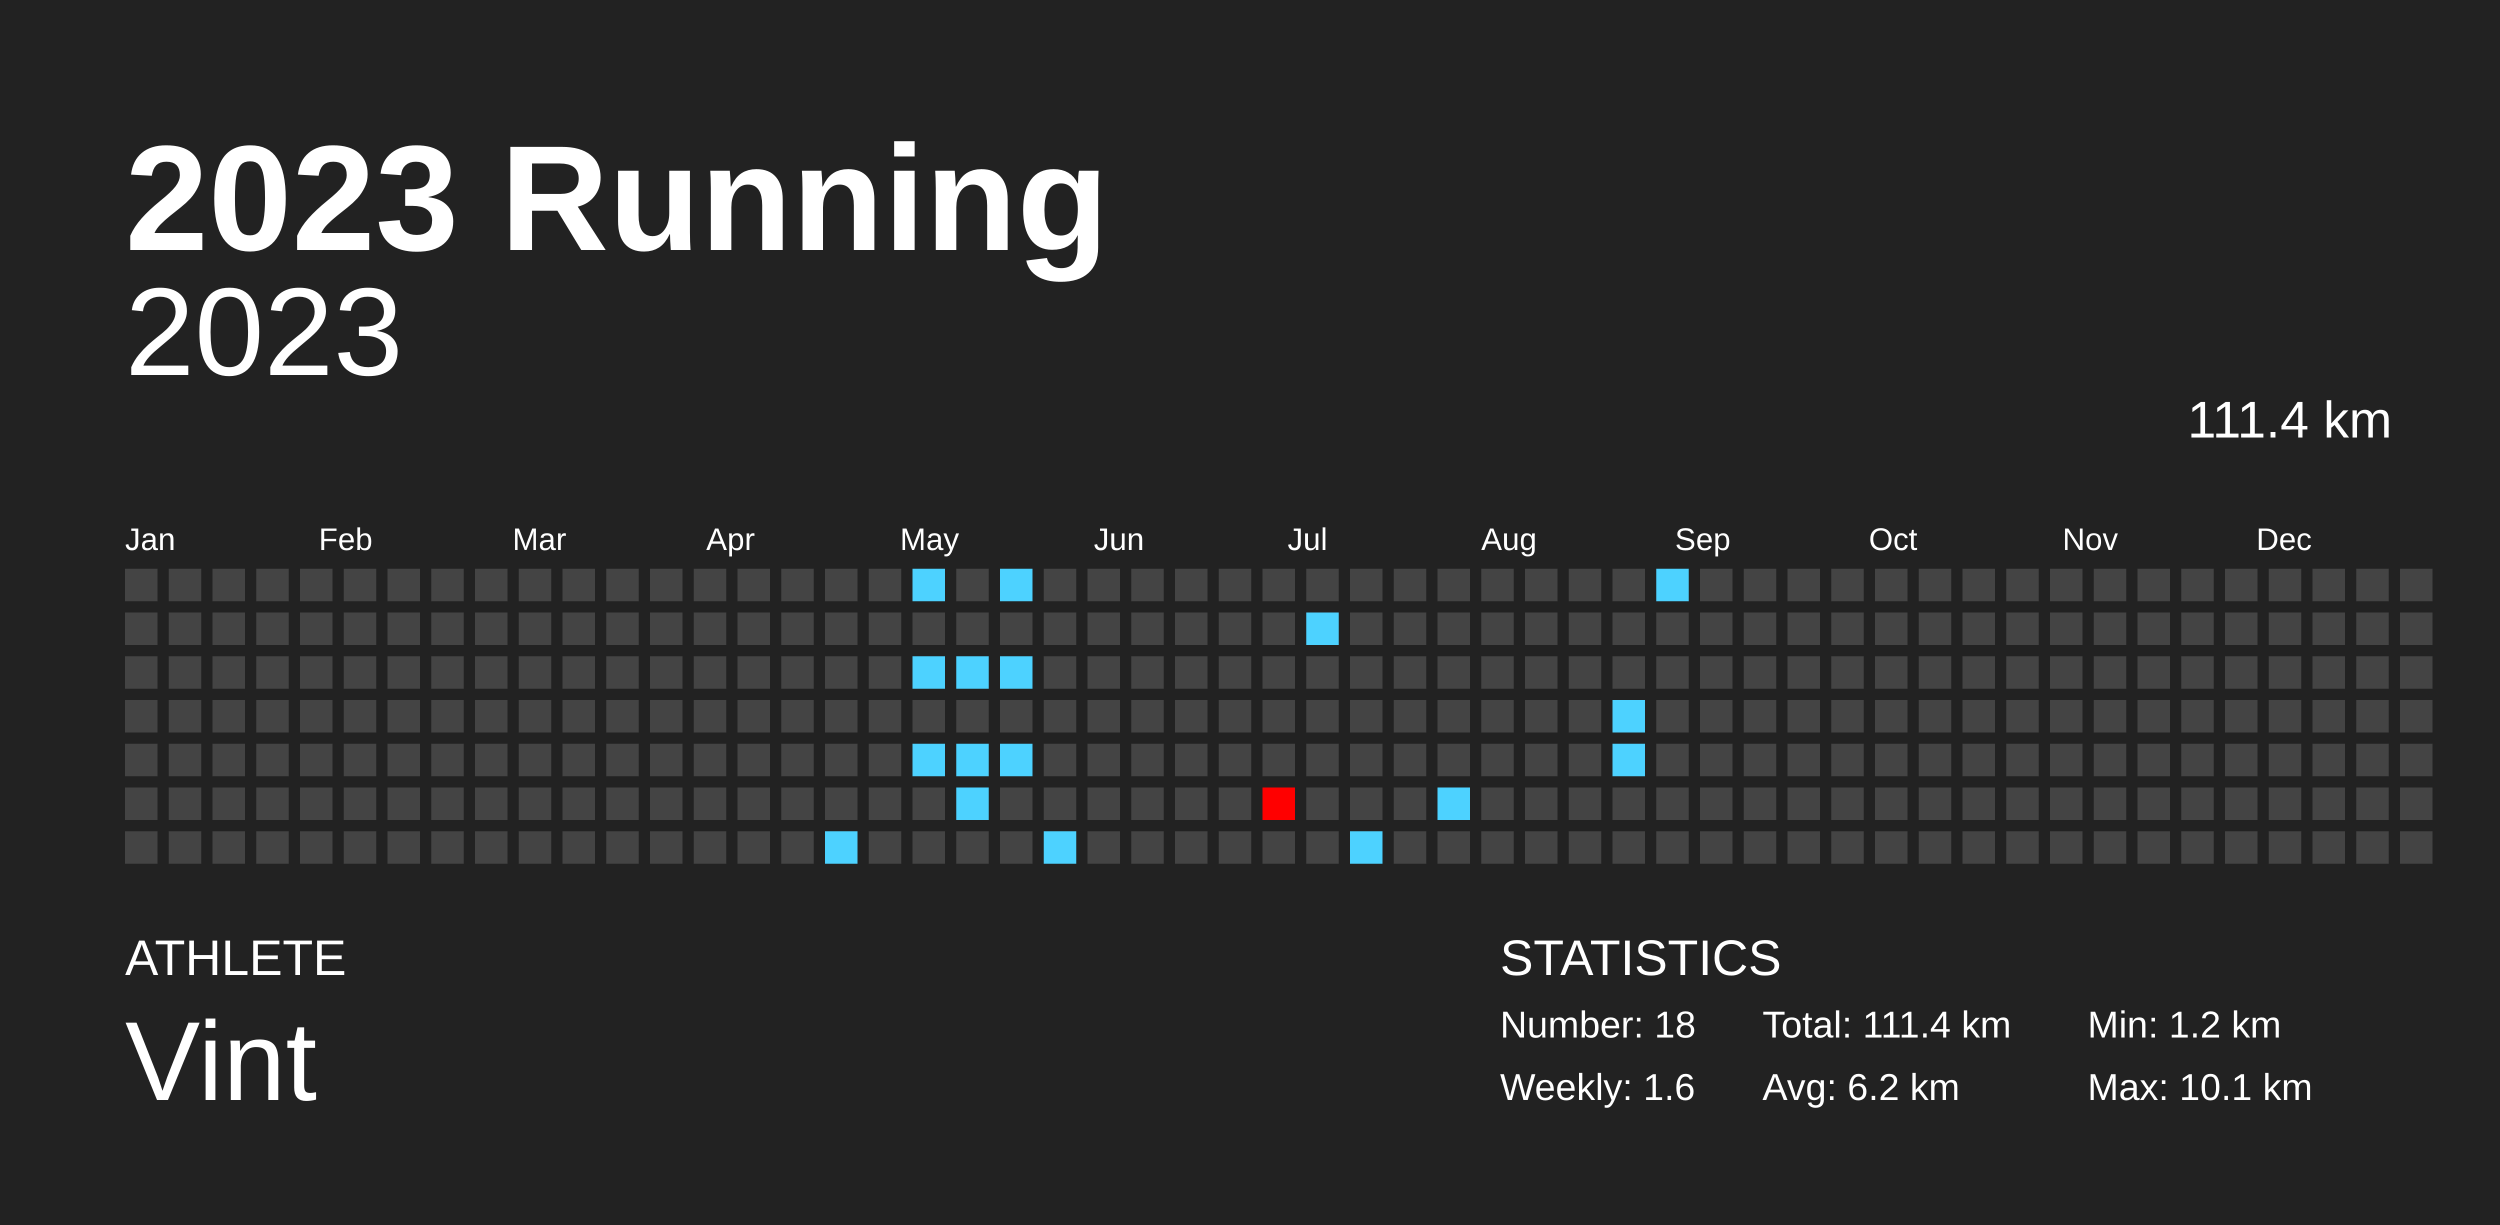
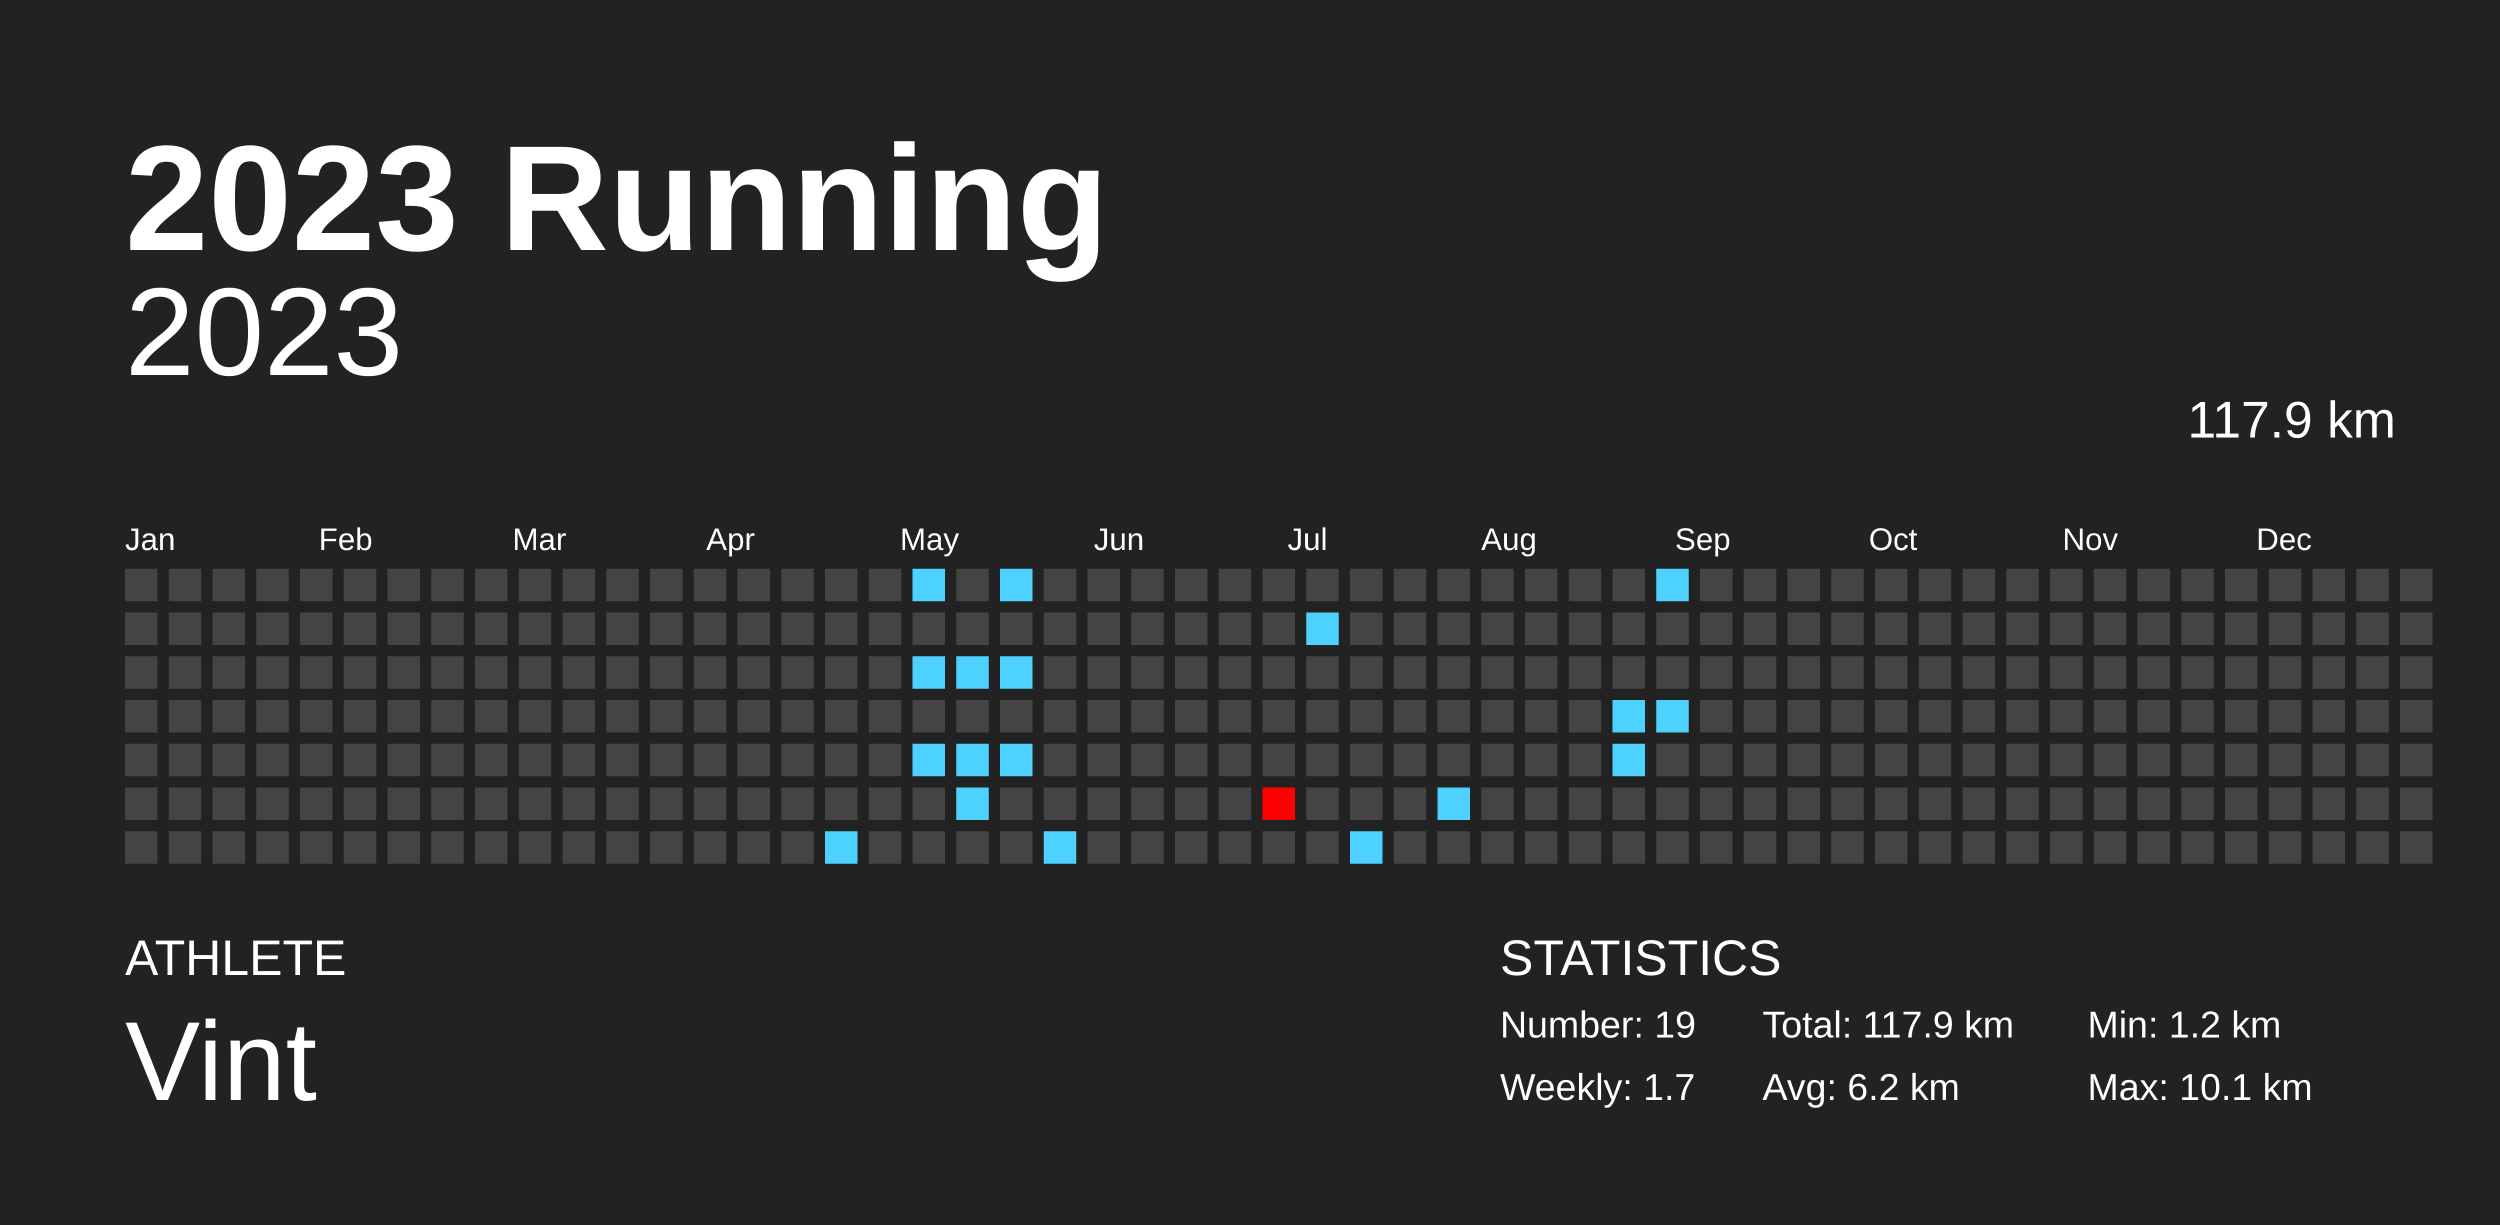
<svg xmlns="http://www.w3.org/2000/svg" baseProfile="full" height="98mm" version="1.1" viewBox="0,0,200,98" width="200mm">
  <defs />
  <rect fill="#222222" height="98" width="200" x="0" y="0" />
  <text fill="#FFFFFF" style="font-size:12px; font-family:Arial; font-weight:bold;" x="10" y="20">2023 Running</text>
  <text fill="#FFFFFF" style="font-size:4px; font-family:Arial" x="10" y="78">ATHLETE</text>
  <text fill="#FFFFFF" style="font-size:9px; font-family:Arial" x="10" y="88">Vint</text>
  <text fill="#FFFFFF" style="font-size:4px; font-family:Arial" x="120" y="78">STATISTICS</text>
-   <text fill="#FFFFFF" style="font-size:3px; font-family:Arial" x="120" y="83">Number: 18</text>
-   <text fill="#FFFFFF" style="font-size:3px; font-family:Arial" x="120" y="88">Weekly: 1.6</text>
-   <text fill="#FFFFFF" style="font-size:3px; font-family:Arial" x="141" y="83">Total: 111.4 km</text>
+   <text fill="#FFFFFF" style="font-size:3px; font-family:Arial" x="120" y="83">Number: 19</text>
+   <text fill="#FFFFFF" style="font-size:3px; font-family:Arial" x="120" y="88">Weekly: 1.7</text>
+   <text fill="#FFFFFF" style="font-size:3px; font-family:Arial" x="141" y="83">Total: 117.9 km</text>
  <text fill="#FFFFFF" style="font-size:3px; font-family:Arial" x="141" y="88">Avg: 6.2 km</text>
  <text fill="#FFFFFF" style="font-size:3px; font-family:Arial" x="167" y="83">Min: 1.2 km</text>
  <text fill="#FFFFFF" style="font-size:3px; font-family:Arial" x="167" y="88">Max: 10.1 km</text>
  <text alignment-baseline="hanging" fill="#FFFFFF" style="font-size:10.0px; font-family:Arial;" x="10" y="30">2023</text>
-   <text alignment-baseline="hanging" fill="#FFFFFF" style="font-size:4.125px; font-family:Arial;" x="175" y="35">111.4 km</text>
+   <text alignment-baseline="hanging" fill="#FFFFFF" style="font-size:4.125px; font-family:Arial;" x="175" y="35">117.9 km</text>
  <text fill="#FFFFFF" style="font-size:2.5px; font-family:Arial" x="10.0" y="44">Jan</text>
  <text fill="#FFFFFF" style="font-size:2.5px; font-family:Arial" x="25.5" y="44">Feb</text>
  <text fill="#FFFFFF" style="font-size:2.5px; font-family:Arial" x="41.0" y="44">Mar</text>
  <text fill="#FFFFFF" style="font-size:2.5px; font-family:Arial" x="56.5" y="44">Apr</text>
  <text fill="#FFFFFF" style="font-size:2.5px; font-family:Arial" x="72.0" y="44">May</text>
  <text fill="#FFFFFF" style="font-size:2.5px; font-family:Arial" x="87.5" y="44">Jun</text>
  <text fill="#FFFFFF" style="font-size:2.5px; font-family:Arial" x="103.0" y="44">Jul</text>
  <text fill="#FFFFFF" style="font-size:2.5px; font-family:Arial" x="118.5" y="44">Aug</text>
  <text fill="#FFFFFF" style="font-size:2.5px; font-family:Arial" x="134.0" y="44">Sep</text>
  <text fill="#FFFFFF" style="font-size:2.5px; font-family:Arial" x="149.5" y="44">Oct</text>
  <text fill="#FFFFFF" style="font-size:2.5px; font-family:Arial" x="165.0" y="44">Nov</text>
  <text fill="#FFFFFF" style="font-size:2.5px; font-family:Arial" x="180.5" y="44">Dec</text>
  <rect fill="#444444" height="2.6" width="2.6" x="10.0" y="45.5" />
  <rect fill="#444444" height="2.6" width="2.6" x="10.0" y="49.0" />
  <rect fill="#444444" height="2.6" width="2.6" x="10.0" y="52.5" />
  <rect fill="#444444" height="2.6" width="2.6" x="10.0" y="56.0" />
  <rect fill="#444444" height="2.6" width="2.6" x="10.0" y="59.5" />
  <rect fill="#444444" height="2.6" width="2.6" x="10.0" y="63.0" />
  <rect fill="#444444" height="2.6" width="2.6" x="10.0" y="66.5" />
  <rect fill="#444444" height="2.6" width="2.6" x="13.5" y="45.5" />
  <rect fill="#444444" height="2.6" width="2.6" x="13.5" y="49.0" />
  <rect fill="#444444" height="2.6" width="2.6" x="13.5" y="52.5" />
  <rect fill="#444444" height="2.6" width="2.6" x="13.5" y="56.0" />
  <rect fill="#444444" height="2.6" width="2.6" x="13.5" y="59.5" />
  <rect fill="#444444" height="2.6" width="2.6" x="13.5" y="63.0" />
  <rect fill="#444444" height="2.6" width="2.6" x="13.5" y="66.5" />
  <rect fill="#444444" height="2.6" width="2.6" x="17.0" y="45.5" />
  <rect fill="#444444" height="2.6" width="2.6" x="17.0" y="49.0" />
  <rect fill="#444444" height="2.6" width="2.6" x="17.0" y="52.5" />
  <rect fill="#444444" height="2.6" width="2.6" x="17.0" y="56.0" />
  <rect fill="#444444" height="2.6" width="2.6" x="17.0" y="59.5" />
  <rect fill="#444444" height="2.6" width="2.6" x="17.0" y="63.0" />
  <rect fill="#444444" height="2.6" width="2.6" x="17.0" y="66.5" />
  <rect fill="#444444" height="2.6" width="2.6" x="20.5" y="45.5" />
  <rect fill="#444444" height="2.6" width="2.6" x="20.5" y="49.0" />
  <rect fill="#444444" height="2.6" width="2.6" x="20.5" y="52.5" />
  <rect fill="#444444" height="2.6" width="2.6" x="20.5" y="56.0" />
  <rect fill="#444444" height="2.6" width="2.6" x="20.5" y="59.5" />
  <rect fill="#444444" height="2.6" width="2.6" x="20.5" y="63.0" />
  <rect fill="#444444" height="2.6" width="2.6" x="20.5" y="66.5" />
  <rect fill="#444444" height="2.6" width="2.6" x="24.0" y="45.5" />
  <rect fill="#444444" height="2.6" width="2.6" x="24.0" y="49.0" />
  <rect fill="#444444" height="2.6" width="2.6" x="24.0" y="52.5" />
  <rect fill="#444444" height="2.6" width="2.6" x="24.0" y="56.0" />
  <rect fill="#444444" height="2.6" width="2.6" x="24.0" y="59.5" />
  <rect fill="#444444" height="2.6" width="2.6" x="24.0" y="63.0" />
  <rect fill="#444444" height="2.6" width="2.6" x="24.0" y="66.5" />
  <rect fill="#444444" height="2.6" width="2.6" x="27.5" y="45.5" />
  <rect fill="#444444" height="2.6" width="2.6" x="27.5" y="49.0" />
  <rect fill="#444444" height="2.6" width="2.6" x="27.5" y="52.5" />
  <rect fill="#444444" height="2.6" width="2.6" x="27.5" y="56.0" />
  <rect fill="#444444" height="2.6" width="2.6" x="27.5" y="59.5" />
  <rect fill="#444444" height="2.6" width="2.6" x="27.5" y="63.0" />
  <rect fill="#444444" height="2.6" width="2.6" x="27.5" y="66.5" />
  <rect fill="#444444" height="2.6" width="2.6" x="31.0" y="45.5" />
  <rect fill="#444444" height="2.6" width="2.6" x="31.0" y="49.0" />
  <rect fill="#444444" height="2.6" width="2.6" x="31.0" y="52.5" />
  <rect fill="#444444" height="2.6" width="2.6" x="31.0" y="56.0" />
  <rect fill="#444444" height="2.6" width="2.6" x="31.0" y="59.5" />
  <rect fill="#444444" height="2.6" width="2.6" x="31.0" y="63.0" />
  <rect fill="#444444" height="2.6" width="2.6" x="31.0" y="66.5" />
  <rect fill="#444444" height="2.6" width="2.6" x="34.5" y="45.5" />
  <rect fill="#444444" height="2.6" width="2.6" x="34.5" y="49.0" />
  <rect fill="#444444" height="2.6" width="2.6" x="34.5" y="52.5" />
  <rect fill="#444444" height="2.6" width="2.6" x="34.5" y="56.0" />
  <rect fill="#444444" height="2.6" width="2.6" x="34.5" y="59.5" />
  <rect fill="#444444" height="2.6" width="2.6" x="34.5" y="63.0" />
  <rect fill="#444444" height="2.6" width="2.6" x="34.5" y="66.5" />
  <rect fill="#444444" height="2.6" width="2.6" x="38.0" y="45.5" />
  <rect fill="#444444" height="2.6" width="2.6" x="38.0" y="49.0" />
  <rect fill="#444444" height="2.6" width="2.6" x="38.0" y="52.5" />
  <rect fill="#444444" height="2.6" width="2.6" x="38.0" y="56.0" />
  <rect fill="#444444" height="2.6" width="2.6" x="38.0" y="59.5" />
  <rect fill="#444444" height="2.6" width="2.6" x="38.0" y="63.0" />
  <rect fill="#444444" height="2.6" width="2.6" x="38.0" y="66.5" />
  <rect fill="#444444" height="2.6" width="2.6" x="41.5" y="45.5" />
  <rect fill="#444444" height="2.6" width="2.6" x="41.5" y="49.0" />
  <rect fill="#444444" height="2.6" width="2.6" x="41.5" y="52.5" />
  <rect fill="#444444" height="2.6" width="2.6" x="41.5" y="56.0" />
  <rect fill="#444444" height="2.6" width="2.6" x="41.5" y="59.5" />
  <rect fill="#444444" height="2.6" width="2.6" x="41.5" y="63.0" />
  <rect fill="#444444" height="2.6" width="2.6" x="41.5" y="66.5" />
  <rect fill="#444444" height="2.6" width="2.6" x="45.0" y="45.5" />
  <rect fill="#444444" height="2.6" width="2.6" x="45.0" y="49.0" />
  <rect fill="#444444" height="2.6" width="2.6" x="45.0" y="52.5" />
  <rect fill="#444444" height="2.6" width="2.6" x="45.0" y="56.0" />
  <rect fill="#444444" height="2.6" width="2.6" x="45.0" y="59.5" />
  <rect fill="#444444" height="2.6" width="2.6" x="45.0" y="63.0" />
  <rect fill="#444444" height="2.6" width="2.6" x="45.0" y="66.5" />
  <rect fill="#444444" height="2.6" width="2.6" x="48.5" y="45.5" />
  <rect fill="#444444" height="2.6" width="2.6" x="48.5" y="49.0" />
  <rect fill="#444444" height="2.6" width="2.6" x="48.5" y="52.5" />
  <rect fill="#444444" height="2.6" width="2.6" x="48.5" y="56.0" />
  <rect fill="#444444" height="2.6" width="2.6" x="48.5" y="59.5" />
  <rect fill="#444444" height="2.6" width="2.6" x="48.5" y="63.0" />
  <rect fill="#444444" height="2.6" width="2.6" x="48.5" y="66.5" />
  <rect fill="#444444" height="2.6" width="2.6" x="52.0" y="45.5" />
  <rect fill="#444444" height="2.6" width="2.6" x="52.0" y="49.0" />
  <rect fill="#444444" height="2.6" width="2.6" x="52.0" y="52.5" />
  <rect fill="#444444" height="2.6" width="2.6" x="52.0" y="56.0" />
  <rect fill="#444444" height="2.6" width="2.6" x="52.0" y="59.5" />
  <rect fill="#444444" height="2.6" width="2.6" x="52.0" y="63.0" />
  <rect fill="#444444" height="2.6" width="2.6" x="52.0" y="66.5" />
  <rect fill="#444444" height="2.6" width="2.6" x="55.5" y="45.5" />
  <rect fill="#444444" height="2.6" width="2.6" x="55.5" y="49.0" />
  <rect fill="#444444" height="2.6" width="2.6" x="55.5" y="52.5" />
  <rect fill="#444444" height="2.6" width="2.6" x="55.5" y="56.0" />
  <rect fill="#444444" height="2.6" width="2.6" x="55.5" y="59.5" />
  <rect fill="#444444" height="2.6" width="2.6" x="55.5" y="63.0" />
  <rect fill="#444444" height="2.6" width="2.6" x="55.5" y="66.5" />
  <rect fill="#444444" height="2.6" width="2.6" x="59.0" y="45.5" />
  <rect fill="#444444" height="2.6" width="2.6" x="59.0" y="49.0" />
  <rect fill="#444444" height="2.6" width="2.6" x="59.0" y="52.5" />
  <rect fill="#444444" height="2.6" width="2.6" x="59.0" y="56.0" />
  <rect fill="#444444" height="2.6" width="2.6" x="59.0" y="59.5" />
  <rect fill="#444444" height="2.6" width="2.6" x="59.0" y="63.0" />
  <rect fill="#444444" height="2.6" width="2.6" x="59.0" y="66.5" />
  <rect fill="#444444" height="2.6" width="2.6" x="62.5" y="45.5" />
  <rect fill="#444444" height="2.6" width="2.6" x="62.5" y="49.0" />
  <rect fill="#444444" height="2.6" width="2.6" x="62.5" y="52.5" />
  <rect fill="#444444" height="2.6" width="2.6" x="62.5" y="56.0" />
  <rect fill="#444444" height="2.6" width="2.6" x="62.5" y="59.5" />
  <rect fill="#444444" height="2.6" width="2.6" x="62.5" y="63.0" />
  <rect fill="#444444" height="2.6" width="2.6" x="62.5" y="66.5" />
  <rect fill="#444444" height="2.6" width="2.6" x="66.0" y="45.5" />
  <rect fill="#444444" height="2.6" width="2.6" x="66.0" y="49.0" />
  <rect fill="#444444" height="2.6" width="2.6" x="66.0" y="52.5" />
  <rect fill="#444444" height="2.6" width="2.6" x="66.0" y="56.0" />
  <rect fill="#444444" height="2.6" width="2.6" x="66.0" y="59.5" />
  <rect fill="#444444" height="2.6" width="2.6" x="66.0" y="63.0" />
  <rect fill="#4dd2ff" height="2.6" width="2.6" x="66.0" y="66.5" />
  <rect fill="#444444" height="2.6" width="2.6" x="69.5" y="45.5" />
  <rect fill="#444444" height="2.6" width="2.6" x="69.5" y="49.0" />
  <rect fill="#444444" height="2.6" width="2.6" x="69.5" y="52.5" />
  <rect fill="#444444" height="2.6" width="2.6" x="69.5" y="56.0" />
  <rect fill="#444444" height="2.6" width="2.6" x="69.5" y="59.5" />
  <rect fill="#444444" height="2.6" width="2.6" x="69.5" y="63.0" />
  <rect fill="#444444" height="2.6" width="2.6" x="69.5" y="66.5" />
  <rect fill="#4dd2ff" height="2.6" width="2.6" x="73.0" y="45.5" />
  <rect fill="#444444" height="2.6" width="2.6" x="73.0" y="49.0" />
  <rect fill="#4dd2ff" height="2.6" width="2.6" x="73.0" y="52.5" />
  <rect fill="#444444" height="2.6" width="2.6" x="73.0" y="56.0" />
  <rect fill="#4dd2ff" height="2.6" width="2.6" x="73.0" y="59.5" />
  <rect fill="#444444" height="2.6" width="2.6" x="73.0" y="63.0" />
  <rect fill="#444444" height="2.6" width="2.6" x="73.0" y="66.5" />
  <rect fill="#444444" height="2.6" width="2.6" x="76.5" y="45.5" />
  <rect fill="#444444" height="2.6" width="2.6" x="76.5" y="49.0" />
  <rect fill="#4dd2ff" height="2.6" width="2.6" x="76.5" y="52.5" />
  <rect fill="#444444" height="2.6" width="2.6" x="76.5" y="56.0" />
  <rect fill="#4dd2ff" height="2.6" width="2.6" x="76.5" y="59.5" />
  <rect fill="#4dd2ff" height="2.6" width="2.6" x="76.5" y="63.0" />
  <rect fill="#444444" height="2.6" width="2.6" x="76.5" y="66.5" />
  <rect fill="#4dd2ff" height="2.6" width="2.6" x="80.0" y="45.5" />
  <rect fill="#444444" height="2.6" width="2.6" x="80.0" y="49.0" />
  <rect fill="#4dd2ff" height="2.6" width="2.6" x="80.0" y="52.5" />
  <rect fill="#444444" height="2.6" width="2.6" x="80.0" y="56.0" />
  <rect fill="#4dd2ff" height="2.6" width="2.6" x="80.0" y="59.5" />
  <rect fill="#444444" height="2.6" width="2.6" x="80.0" y="63.0" />
  <rect fill="#444444" height="2.6" width="2.6" x="80.0" y="66.5" />
  <rect fill="#444444" height="2.6" width="2.6" x="83.5" y="45.5" />
  <rect fill="#444444" height="2.6" width="2.6" x="83.5" y="49.0" />
  <rect fill="#444444" height="2.6" width="2.6" x="83.5" y="52.5" />
  <rect fill="#444444" height="2.6" width="2.6" x="83.5" y="56.0" />
  <rect fill="#444444" height="2.6" width="2.6" x="83.5" y="59.5" />
  <rect fill="#444444" height="2.6" width="2.6" x="83.5" y="63.0" />
  <rect fill="#4dd2ff" height="2.6" width="2.6" x="83.5" y="66.5" />
  <rect fill="#444444" height="2.6" width="2.6" x="87.0" y="45.5" />
  <rect fill="#444444" height="2.6" width="2.6" x="87.0" y="49.0" />
  <rect fill="#444444" height="2.6" width="2.6" x="87.0" y="52.5" />
  <rect fill="#444444" height="2.6" width="2.6" x="87.0" y="56.0" />
  <rect fill="#444444" height="2.6" width="2.6" x="87.0" y="59.5" />
  <rect fill="#444444" height="2.6" width="2.6" x="87.0" y="63.0" />
  <rect fill="#444444" height="2.6" width="2.6" x="87.0" y="66.5" />
  <rect fill="#444444" height="2.6" width="2.6" x="90.5" y="45.5" />
  <rect fill="#444444" height="2.6" width="2.6" x="90.5" y="49.0" />
  <rect fill="#444444" height="2.6" width="2.6" x="90.5" y="52.5" />
  <rect fill="#444444" height="2.6" width="2.6" x="90.5" y="56.0" />
  <rect fill="#444444" height="2.6" width="2.6" x="90.5" y="59.5" />
  <rect fill="#444444" height="2.6" width="2.6" x="90.5" y="63.0" />
  <rect fill="#444444" height="2.6" width="2.6" x="90.5" y="66.5" />
  <rect fill="#444444" height="2.6" width="2.6" x="94.0" y="45.5" />
  <rect fill="#444444" height="2.6" width="2.6" x="94.0" y="49.0" />
  <rect fill="#444444" height="2.6" width="2.6" x="94.0" y="52.5" />
  <rect fill="#444444" height="2.6" width="2.6" x="94.0" y="56.0" />
  <rect fill="#444444" height="2.6" width="2.6" x="94.0" y="59.5" />
  <rect fill="#444444" height="2.6" width="2.6" x="94.0" y="63.0" />
  <rect fill="#444444" height="2.6" width="2.6" x="94.0" y="66.5" />
  <rect fill="#444444" height="2.6" width="2.6" x="97.5" y="45.5" />
  <rect fill="#444444" height="2.6" width="2.6" x="97.5" y="49.0" />
  <rect fill="#444444" height="2.6" width="2.6" x="97.5" y="52.5" />
  <rect fill="#444444" height="2.6" width="2.6" x="97.5" y="56.0" />
  <rect fill="#444444" height="2.6" width="2.6" x="97.5" y="59.5" />
  <rect fill="#444444" height="2.6" width="2.6" x="97.5" y="63.0" />
  <rect fill="#444444" height="2.6" width="2.6" x="97.5" y="66.5" />
  <rect fill="#444444" height="2.6" width="2.6" x="101.0" y="45.5" />
  <rect fill="#444444" height="2.6" width="2.6" x="101.0" y="49.0" />
  <rect fill="#444444" height="2.6" width="2.6" x="101.0" y="52.5" />
  <rect fill="#444444" height="2.6" width="2.6" x="101.0" y="56.0" />
  <rect fill="#444444" height="2.6" width="2.6" x="101.0" y="59.5" />
  <rect fill="#ff0000" height="2.6" width="2.6" x="101.0" y="63.0" />
  <rect fill="#444444" height="2.6" width="2.6" x="101.0" y="66.5" />
  <rect fill="#444444" height="2.6" width="2.6" x="104.5" y="45.5" />
  <rect fill="#4dd2ff" height="2.6" width="2.6" x="104.5" y="49.0" />
  <rect fill="#444444" height="2.6" width="2.6" x="104.5" y="52.5" />
  <rect fill="#444444" height="2.6" width="2.6" x="104.5" y="56.0" />
  <rect fill="#444444" height="2.6" width="2.6" x="104.5" y="59.5" />
  <rect fill="#444444" height="2.6" width="2.6" x="104.5" y="63.0" />
  <rect fill="#444444" height="2.6" width="2.6" x="104.5" y="66.5" />
  <rect fill="#444444" height="2.6" width="2.6" x="108.0" y="45.5" />
  <rect fill="#444444" height="2.6" width="2.6" x="108.0" y="49.0" />
  <rect fill="#444444" height="2.6" width="2.6" x="108.0" y="52.5" />
  <rect fill="#444444" height="2.6" width="2.6" x="108.0" y="56.0" />
  <rect fill="#444444" height="2.6" width="2.6" x="108.0" y="59.5" />
  <rect fill="#444444" height="2.6" width="2.6" x="108.0" y="63.0" />
  <rect fill="#4dd2ff" height="2.6" width="2.6" x="108.0" y="66.5" />
  <rect fill="#444444" height="2.6" width="2.6" x="111.5" y="45.5" />
  <rect fill="#444444" height="2.6" width="2.6" x="111.5" y="49.0" />
  <rect fill="#444444" height="2.6" width="2.6" x="111.5" y="52.5" />
  <rect fill="#444444" height="2.6" width="2.6" x="111.5" y="56.0" />
  <rect fill="#444444" height="2.6" width="2.6" x="111.5" y="59.5" />
  <rect fill="#444444" height="2.6" width="2.6" x="111.5" y="63.0" />
  <rect fill="#444444" height="2.6" width="2.6" x="111.5" y="66.5" />
  <rect fill="#444444" height="2.6" width="2.6" x="115.0" y="45.5" />
  <rect fill="#444444" height="2.6" width="2.6" x="115.0" y="49.0" />
  <rect fill="#444444" height="2.6" width="2.6" x="115.0" y="52.5" />
  <rect fill="#444444" height="2.6" width="2.6" x="115.0" y="56.0" />
  <rect fill="#444444" height="2.6" width="2.6" x="115.0" y="59.5" />
  <rect fill="#4dd2ff" height="2.6" width="2.6" x="115.0" y="63.0" />
  <rect fill="#444444" height="2.6" width="2.6" x="115.0" y="66.5" />
  <rect fill="#444444" height="2.6" width="2.6" x="118.5" y="45.5" />
  <rect fill="#444444" height="2.6" width="2.6" x="118.5" y="49.0" />
  <rect fill="#444444" height="2.6" width="2.6" x="118.5" y="52.5" />
  <rect fill="#444444" height="2.6" width="2.6" x="118.5" y="56.0" />
  <rect fill="#444444" height="2.6" width="2.6" x="118.5" y="59.5" />
  <rect fill="#444444" height="2.6" width="2.6" x="118.5" y="63.0" />
  <rect fill="#444444" height="2.6" width="2.6" x="118.5" y="66.5" />
  <rect fill="#444444" height="2.6" width="2.6" x="122.0" y="45.5" />
  <rect fill="#444444" height="2.6" width="2.6" x="122.0" y="49.0" />
  <rect fill="#444444" height="2.6" width="2.6" x="122.0" y="52.5" />
  <rect fill="#444444" height="2.6" width="2.6" x="122.0" y="56.0" />
  <rect fill="#444444" height="2.6" width="2.6" x="122.0" y="59.5" />
  <rect fill="#444444" height="2.6" width="2.6" x="122.0" y="63.0" />
  <rect fill="#444444" height="2.6" width="2.6" x="122.0" y="66.5" />
  <rect fill="#444444" height="2.6" width="2.6" x="125.5" y="45.5" />
  <rect fill="#444444" height="2.6" width="2.6" x="125.5" y="49.0" />
  <rect fill="#444444" height="2.6" width="2.6" x="125.5" y="52.5" />
  <rect fill="#444444" height="2.6" width="2.6" x="125.5" y="56.0" />
  <rect fill="#444444" height="2.6" width="2.6" x="125.5" y="59.5" />
  <rect fill="#444444" height="2.6" width="2.6" x="125.5" y="63.0" />
  <rect fill="#444444" height="2.6" width="2.6" x="125.5" y="66.5" />
  <rect fill="#444444" height="2.6" width="2.6" x="129.0" y="45.5" />
  <rect fill="#444444" height="2.6" width="2.6" x="129.0" y="49.0" />
  <rect fill="#444444" height="2.6" width="2.6" x="129.0" y="52.5" />
  <rect fill="#4dd2ff" height="2.6" width="2.6" x="129.0" y="56.0" />
  <rect fill="#4dd2ff" height="2.6" width="2.6" x="129.0" y="59.5" />
  <rect fill="#444444" height="2.6" width="2.6" x="129.0" y="63.0" />
  <rect fill="#444444" height="2.6" width="2.6" x="129.0" y="66.5" />
  <rect fill="#4dd2ff" height="2.6" width="2.6" x="132.5" y="45.5" />
  <rect fill="#444444" height="2.6" width="2.6" x="132.5" y="49.0" />
  <rect fill="#444444" height="2.6" width="2.6" x="132.5" y="52.5" />
-   <rect fill="#444444" height="2.6" width="2.6" x="132.5" y="56.0" />
+   <rect fill="#4dd2ff" height="2.6" width="2.6" x="132.5" y="56.0" />
  <rect fill="#444444" height="2.6" width="2.6" x="132.5" y="59.5" />
  <rect fill="#444444" height="2.6" width="2.6" x="132.5" y="63.0" />
  <rect fill="#444444" height="2.6" width="2.6" x="132.5" y="66.5" />
  <rect fill="#444444" height="2.6" width="2.6" x="136.0" y="45.5" />
  <rect fill="#444444" height="2.6" width="2.6" x="136.0" y="49.0" />
  <rect fill="#444444" height="2.6" width="2.6" x="136.0" y="52.5" />
  <rect fill="#444444" height="2.6" width="2.6" x="136.0" y="56.0" />
  <rect fill="#444444" height="2.6" width="2.6" x="136.0" y="59.5" />
  <rect fill="#444444" height="2.6" width="2.6" x="136.0" y="63.0" />
  <rect fill="#444444" height="2.6" width="2.6" x="136.0" y="66.5" />
  <rect fill="#444444" height="2.6" width="2.6" x="139.5" y="45.5" />
  <rect fill="#444444" height="2.6" width="2.6" x="139.5" y="49.0" />
  <rect fill="#444444" height="2.6" width="2.6" x="139.5" y="52.5" />
  <rect fill="#444444" height="2.6" width="2.6" x="139.5" y="56.0" />
  <rect fill="#444444" height="2.6" width="2.6" x="139.5" y="59.5" />
  <rect fill="#444444" height="2.6" width="2.6" x="139.5" y="63.0" />
  <rect fill="#444444" height="2.6" width="2.6" x="139.5" y="66.5" />
  <rect fill="#444444" height="2.6" width="2.6" x="143.0" y="45.5" />
  <rect fill="#444444" height="2.6" width="2.6" x="143.0" y="49.0" />
  <rect fill="#444444" height="2.6" width="2.6" x="143.0" y="52.5" />
  <rect fill="#444444" height="2.6" width="2.6" x="143.0" y="56.0" />
  <rect fill="#444444" height="2.6" width="2.6" x="143.0" y="59.5" />
  <rect fill="#444444" height="2.6" width="2.6" x="143.0" y="63.0" />
  <rect fill="#444444" height="2.6" width="2.6" x="143.0" y="66.5" />
  <rect fill="#444444" height="2.6" width="2.6" x="146.5" y="45.5" />
  <rect fill="#444444" height="2.6" width="2.6" x="146.5" y="49.0" />
  <rect fill="#444444" height="2.6" width="2.6" x="146.5" y="52.5" />
  <rect fill="#444444" height="2.6" width="2.6" x="146.5" y="56.0" />
  <rect fill="#444444" height="2.6" width="2.6" x="146.5" y="59.5" />
  <rect fill="#444444" height="2.6" width="2.6" x="146.5" y="63.0" />
  <rect fill="#444444" height="2.6" width="2.6" x="146.5" y="66.5" />
  <rect fill="#444444" height="2.6" width="2.6" x="150.0" y="45.5" />
  <rect fill="#444444" height="2.6" width="2.6" x="150.0" y="49.0" />
  <rect fill="#444444" height="2.6" width="2.6" x="150.0" y="52.5" />
  <rect fill="#444444" height="2.6" width="2.6" x="150.0" y="56.0" />
  <rect fill="#444444" height="2.6" width="2.6" x="150.0" y="59.5" />
  <rect fill="#444444" height="2.6" width="2.6" x="150.0" y="63.0" />
  <rect fill="#444444" height="2.6" width="2.6" x="150.0" y="66.5" />
  <rect fill="#444444" height="2.6" width="2.6" x="153.5" y="45.5" />
  <rect fill="#444444" height="2.6" width="2.6" x="153.5" y="49.0" />
  <rect fill="#444444" height="2.6" width="2.6" x="153.5" y="52.5" />
  <rect fill="#444444" height="2.6" width="2.6" x="153.5" y="56.0" />
  <rect fill="#444444" height="2.6" width="2.6" x="153.5" y="59.5" />
  <rect fill="#444444" height="2.6" width="2.6" x="153.5" y="63.0" />
  <rect fill="#444444" height="2.6" width="2.6" x="153.5" y="66.5" />
  <rect fill="#444444" height="2.6" width="2.6" x="157.0" y="45.5" />
  <rect fill="#444444" height="2.6" width="2.6" x="157.0" y="49.0" />
  <rect fill="#444444" height="2.6" width="2.6" x="157.0" y="52.5" />
  <rect fill="#444444" height="2.6" width="2.6" x="157.0" y="56.0" />
  <rect fill="#444444" height="2.6" width="2.6" x="157.0" y="59.5" />
  <rect fill="#444444" height="2.6" width="2.6" x="157.0" y="63.0" />
  <rect fill="#444444" height="2.6" width="2.6" x="157.0" y="66.5" />
  <rect fill="#444444" height="2.6" width="2.6" x="160.5" y="45.5" />
  <rect fill="#444444" height="2.6" width="2.6" x="160.5" y="49.0" />
  <rect fill="#444444" height="2.6" width="2.6" x="160.5" y="52.5" />
  <rect fill="#444444" height="2.6" width="2.6" x="160.5" y="56.0" />
  <rect fill="#444444" height="2.6" width="2.6" x="160.5" y="59.5" />
  <rect fill="#444444" height="2.6" width="2.6" x="160.5" y="63.0" />
  <rect fill="#444444" height="2.6" width="2.6" x="160.5" y="66.5" />
  <rect fill="#444444" height="2.6" width="2.6" x="164.0" y="45.5" />
  <rect fill="#444444" height="2.6" width="2.6" x="164.0" y="49.0" />
  <rect fill="#444444" height="2.6" width="2.6" x="164.0" y="52.5" />
  <rect fill="#444444" height="2.6" width="2.6" x="164.0" y="56.0" />
  <rect fill="#444444" height="2.6" width="2.6" x="164.0" y="59.5" />
  <rect fill="#444444" height="2.6" width="2.6" x="164.0" y="63.0" />
  <rect fill="#444444" height="2.6" width="2.6" x="164.0" y="66.5" />
  <rect fill="#444444" height="2.6" width="2.6" x="167.5" y="45.5" />
  <rect fill="#444444" height="2.6" width="2.6" x="167.5" y="49.0" />
  <rect fill="#444444" height="2.6" width="2.6" x="167.5" y="52.5" />
  <rect fill="#444444" height="2.6" width="2.6" x="167.5" y="56.0" />
  <rect fill="#444444" height="2.6" width="2.6" x="167.5" y="59.5" />
  <rect fill="#444444" height="2.6" width="2.6" x="167.5" y="63.0" />
  <rect fill="#444444" height="2.6" width="2.6" x="167.5" y="66.5" />
  <rect fill="#444444" height="2.6" width="2.6" x="171.0" y="45.5" />
  <rect fill="#444444" height="2.6" width="2.6" x="171.0" y="49.0" />
  <rect fill="#444444" height="2.6" width="2.6" x="171.0" y="52.5" />
  <rect fill="#444444" height="2.6" width="2.6" x="171.0" y="56.0" />
  <rect fill="#444444" height="2.6" width="2.6" x="171.0" y="59.5" />
  <rect fill="#444444" height="2.6" width="2.6" x="171.0" y="63.0" />
  <rect fill="#444444" height="2.6" width="2.6" x="171.0" y="66.5" />
  <rect fill="#444444" height="2.6" width="2.6" x="174.5" y="45.5" />
  <rect fill="#444444" height="2.6" width="2.6" x="174.5" y="49.0" />
  <rect fill="#444444" height="2.6" width="2.6" x="174.5" y="52.5" />
  <rect fill="#444444" height="2.6" width="2.6" x="174.5" y="56.0" />
  <rect fill="#444444" height="2.6" width="2.6" x="174.5" y="59.5" />
  <rect fill="#444444" height="2.6" width="2.6" x="174.5" y="63.0" />
  <rect fill="#444444" height="2.6" width="2.6" x="174.5" y="66.5" />
  <rect fill="#444444" height="2.6" width="2.6" x="178.0" y="45.5" />
  <rect fill="#444444" height="2.6" width="2.6" x="178.0" y="49.0" />
  <rect fill="#444444" height="2.6" width="2.6" x="178.0" y="52.5" />
  <rect fill="#444444" height="2.6" width="2.6" x="178.0" y="56.0" />
  <rect fill="#444444" height="2.6" width="2.6" x="178.0" y="59.5" />
  <rect fill="#444444" height="2.6" width="2.6" x="178.0" y="63.0" />
  <rect fill="#444444" height="2.6" width="2.6" x="178.0" y="66.5" />
  <rect fill="#444444" height="2.6" width="2.6" x="181.5" y="45.5" />
  <rect fill="#444444" height="2.6" width="2.6" x="181.5" y="49.0" />
  <rect fill="#444444" height="2.6" width="2.6" x="181.5" y="52.5" />
  <rect fill="#444444" height="2.6" width="2.6" x="181.5" y="56.0" />
  <rect fill="#444444" height="2.6" width="2.6" x="181.5" y="59.5" />
  <rect fill="#444444" height="2.6" width="2.6" x="181.5" y="63.0" />
  <rect fill="#444444" height="2.6" width="2.6" x="181.5" y="66.5" />
  <rect fill="#444444" height="2.6" width="2.6" x="185.0" y="45.5" />
  <rect fill="#444444" height="2.6" width="2.6" x="185.0" y="49.0" />
  <rect fill="#444444" height="2.6" width="2.6" x="185.0" y="52.5" />
  <rect fill="#444444" height="2.6" width="2.6" x="185.0" y="56.0" />
  <rect fill="#444444" height="2.6" width="2.6" x="185.0" y="59.5" />
  <rect fill="#444444" height="2.6" width="2.6" x="185.0" y="63.0" />
  <rect fill="#444444" height="2.6" width="2.6" x="185.0" y="66.5" />
  <rect fill="#444444" height="2.6" width="2.6" x="188.5" y="45.5" />
  <rect fill="#444444" height="2.6" width="2.6" x="188.5" y="49.0" />
  <rect fill="#444444" height="2.6" width="2.6" x="188.5" y="52.5" />
  <rect fill="#444444" height="2.6" width="2.6" x="188.5" y="56.0" />
  <rect fill="#444444" height="2.6" width="2.6" x="188.5" y="59.5" />
  <rect fill="#444444" height="2.6" width="2.6" x="188.5" y="63.0" />
  <rect fill="#444444" height="2.6" width="2.6" x="188.5" y="66.5" />
  <rect fill="#444444" height="2.6" width="2.6" x="192.0" y="45.5" />
  <rect fill="#444444" height="2.6" width="2.6" x="192.0" y="49.0" />
  <rect fill="#444444" height="2.6" width="2.6" x="192.0" y="52.5" />
  <rect fill="#444444" height="2.6" width="2.6" x="192.0" y="56.0" />
  <rect fill="#444444" height="2.6" width="2.6" x="192.0" y="59.5" />
  <rect fill="#444444" height="2.6" width="2.6" x="192.0" y="63.0" />
  <rect fill="#444444" height="2.6" width="2.6" x="192.0" y="66.5" />
</svg>
